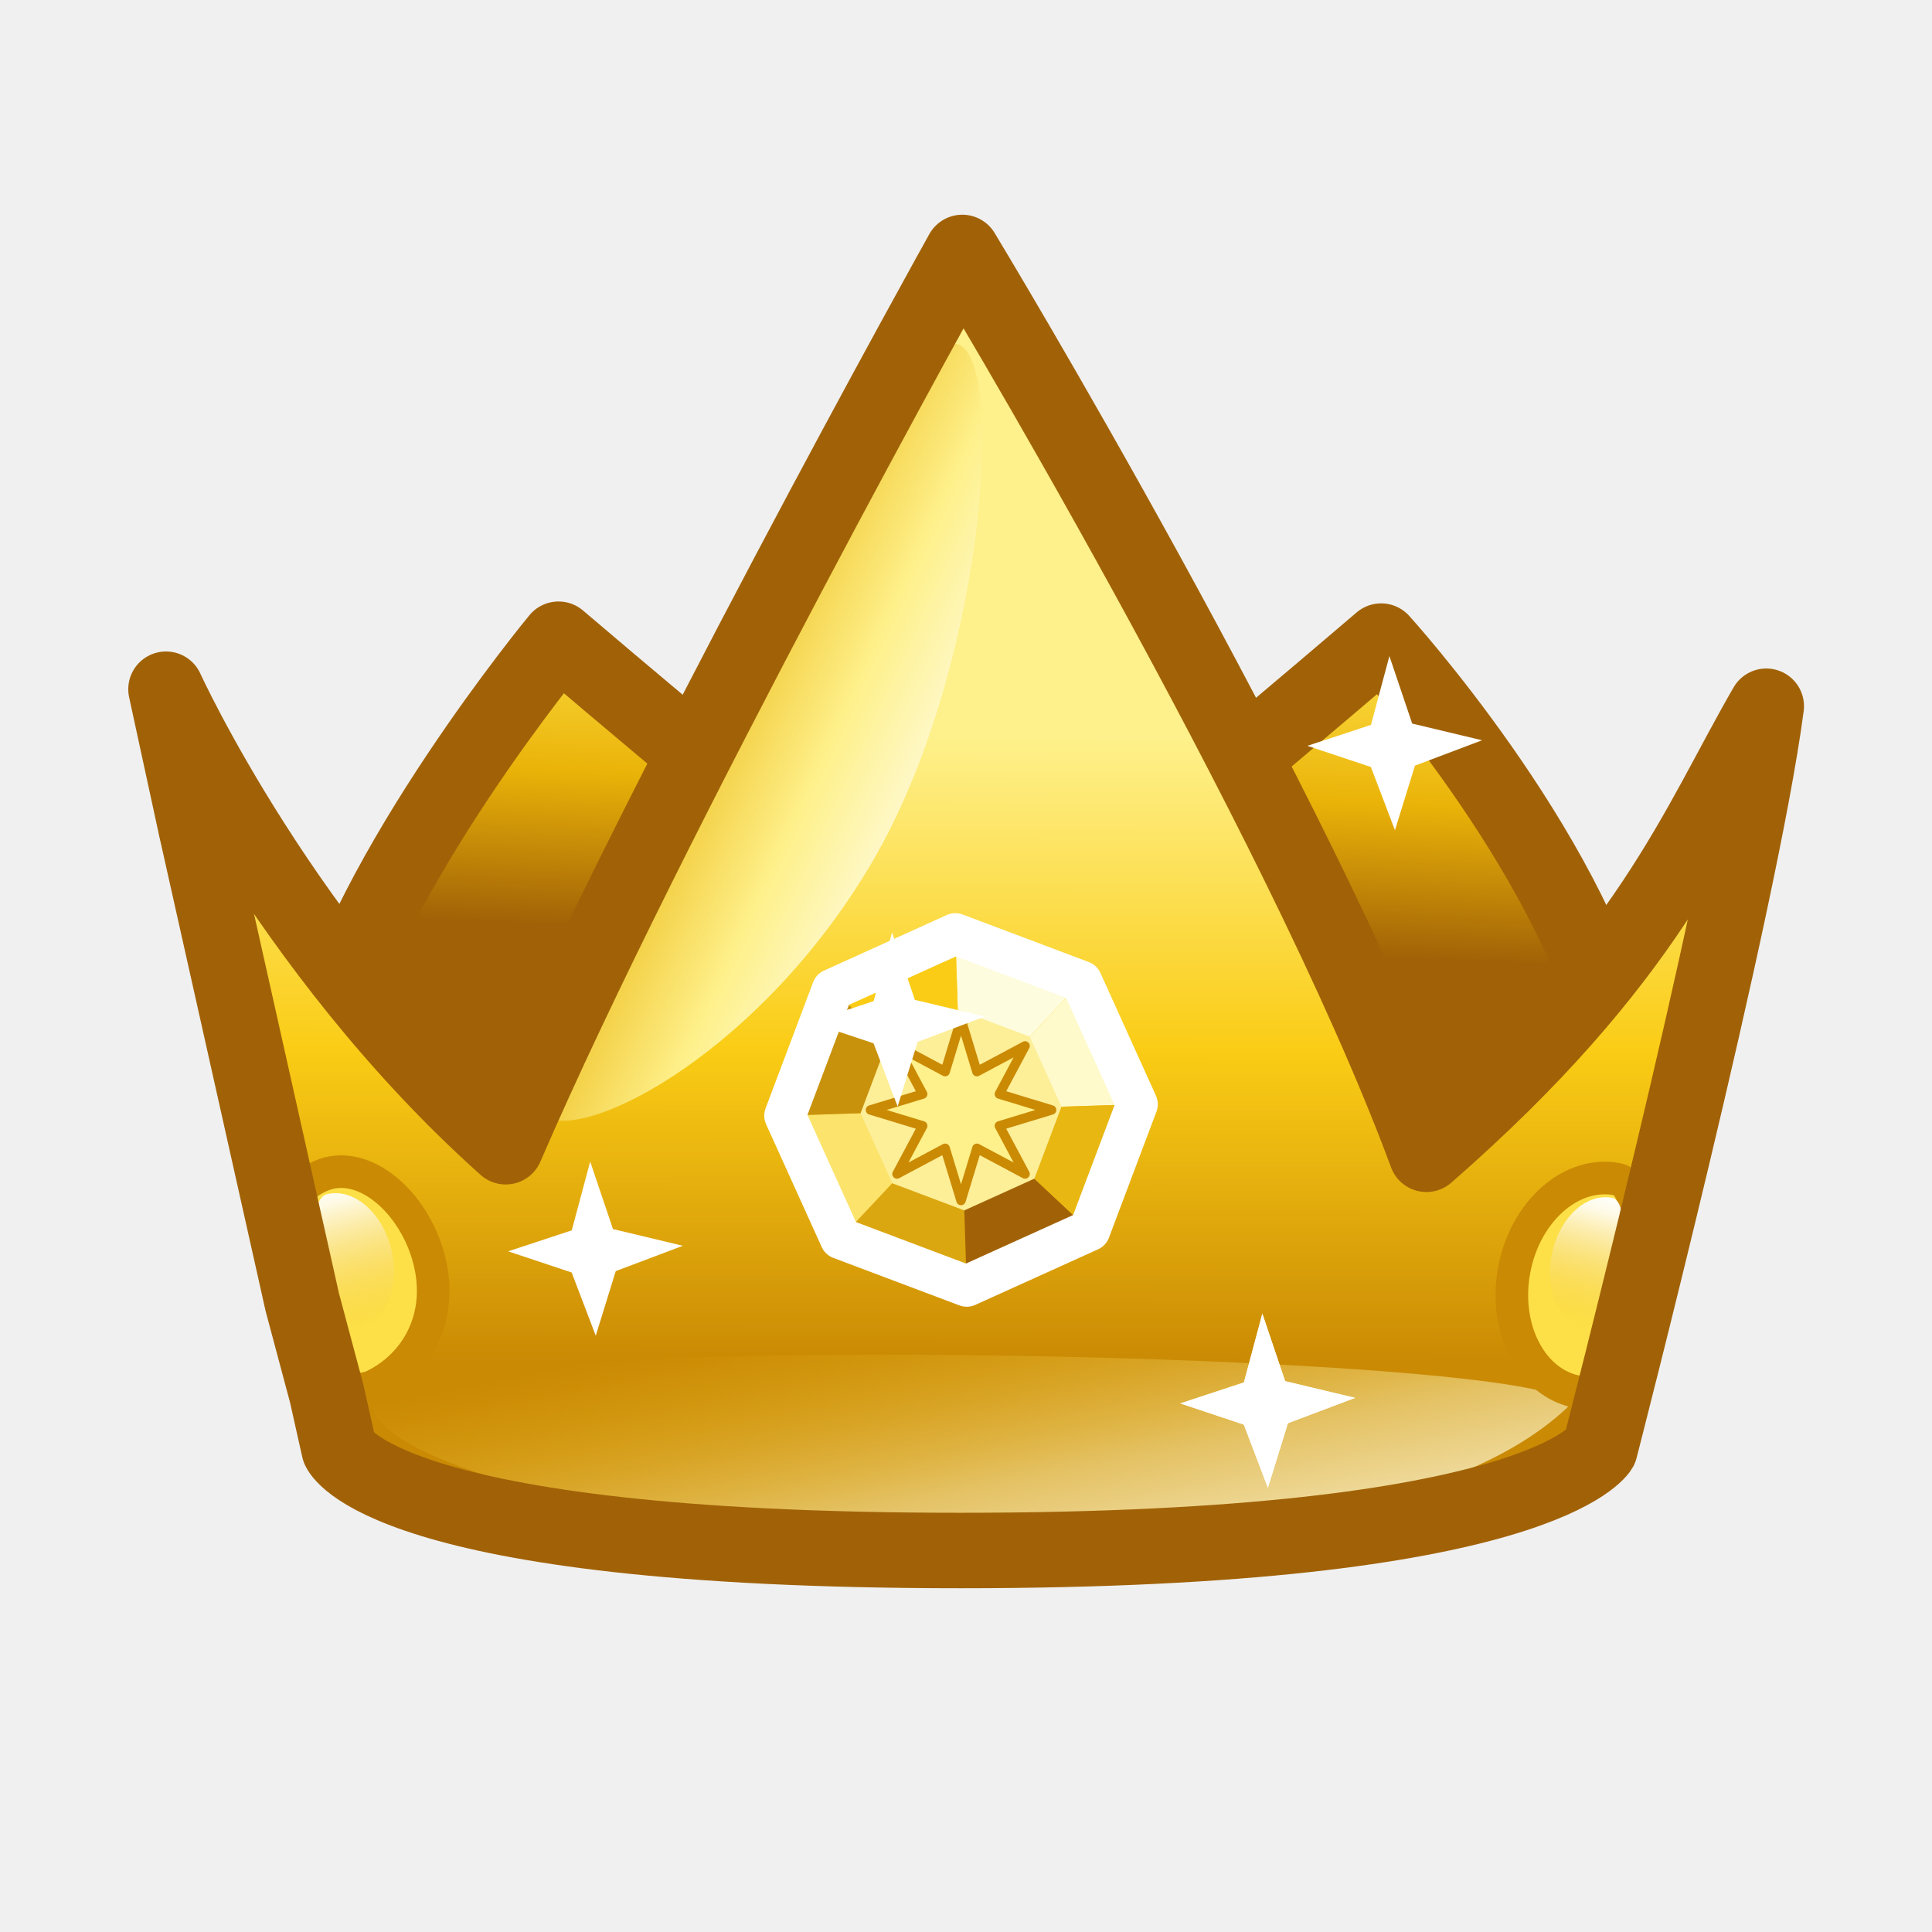
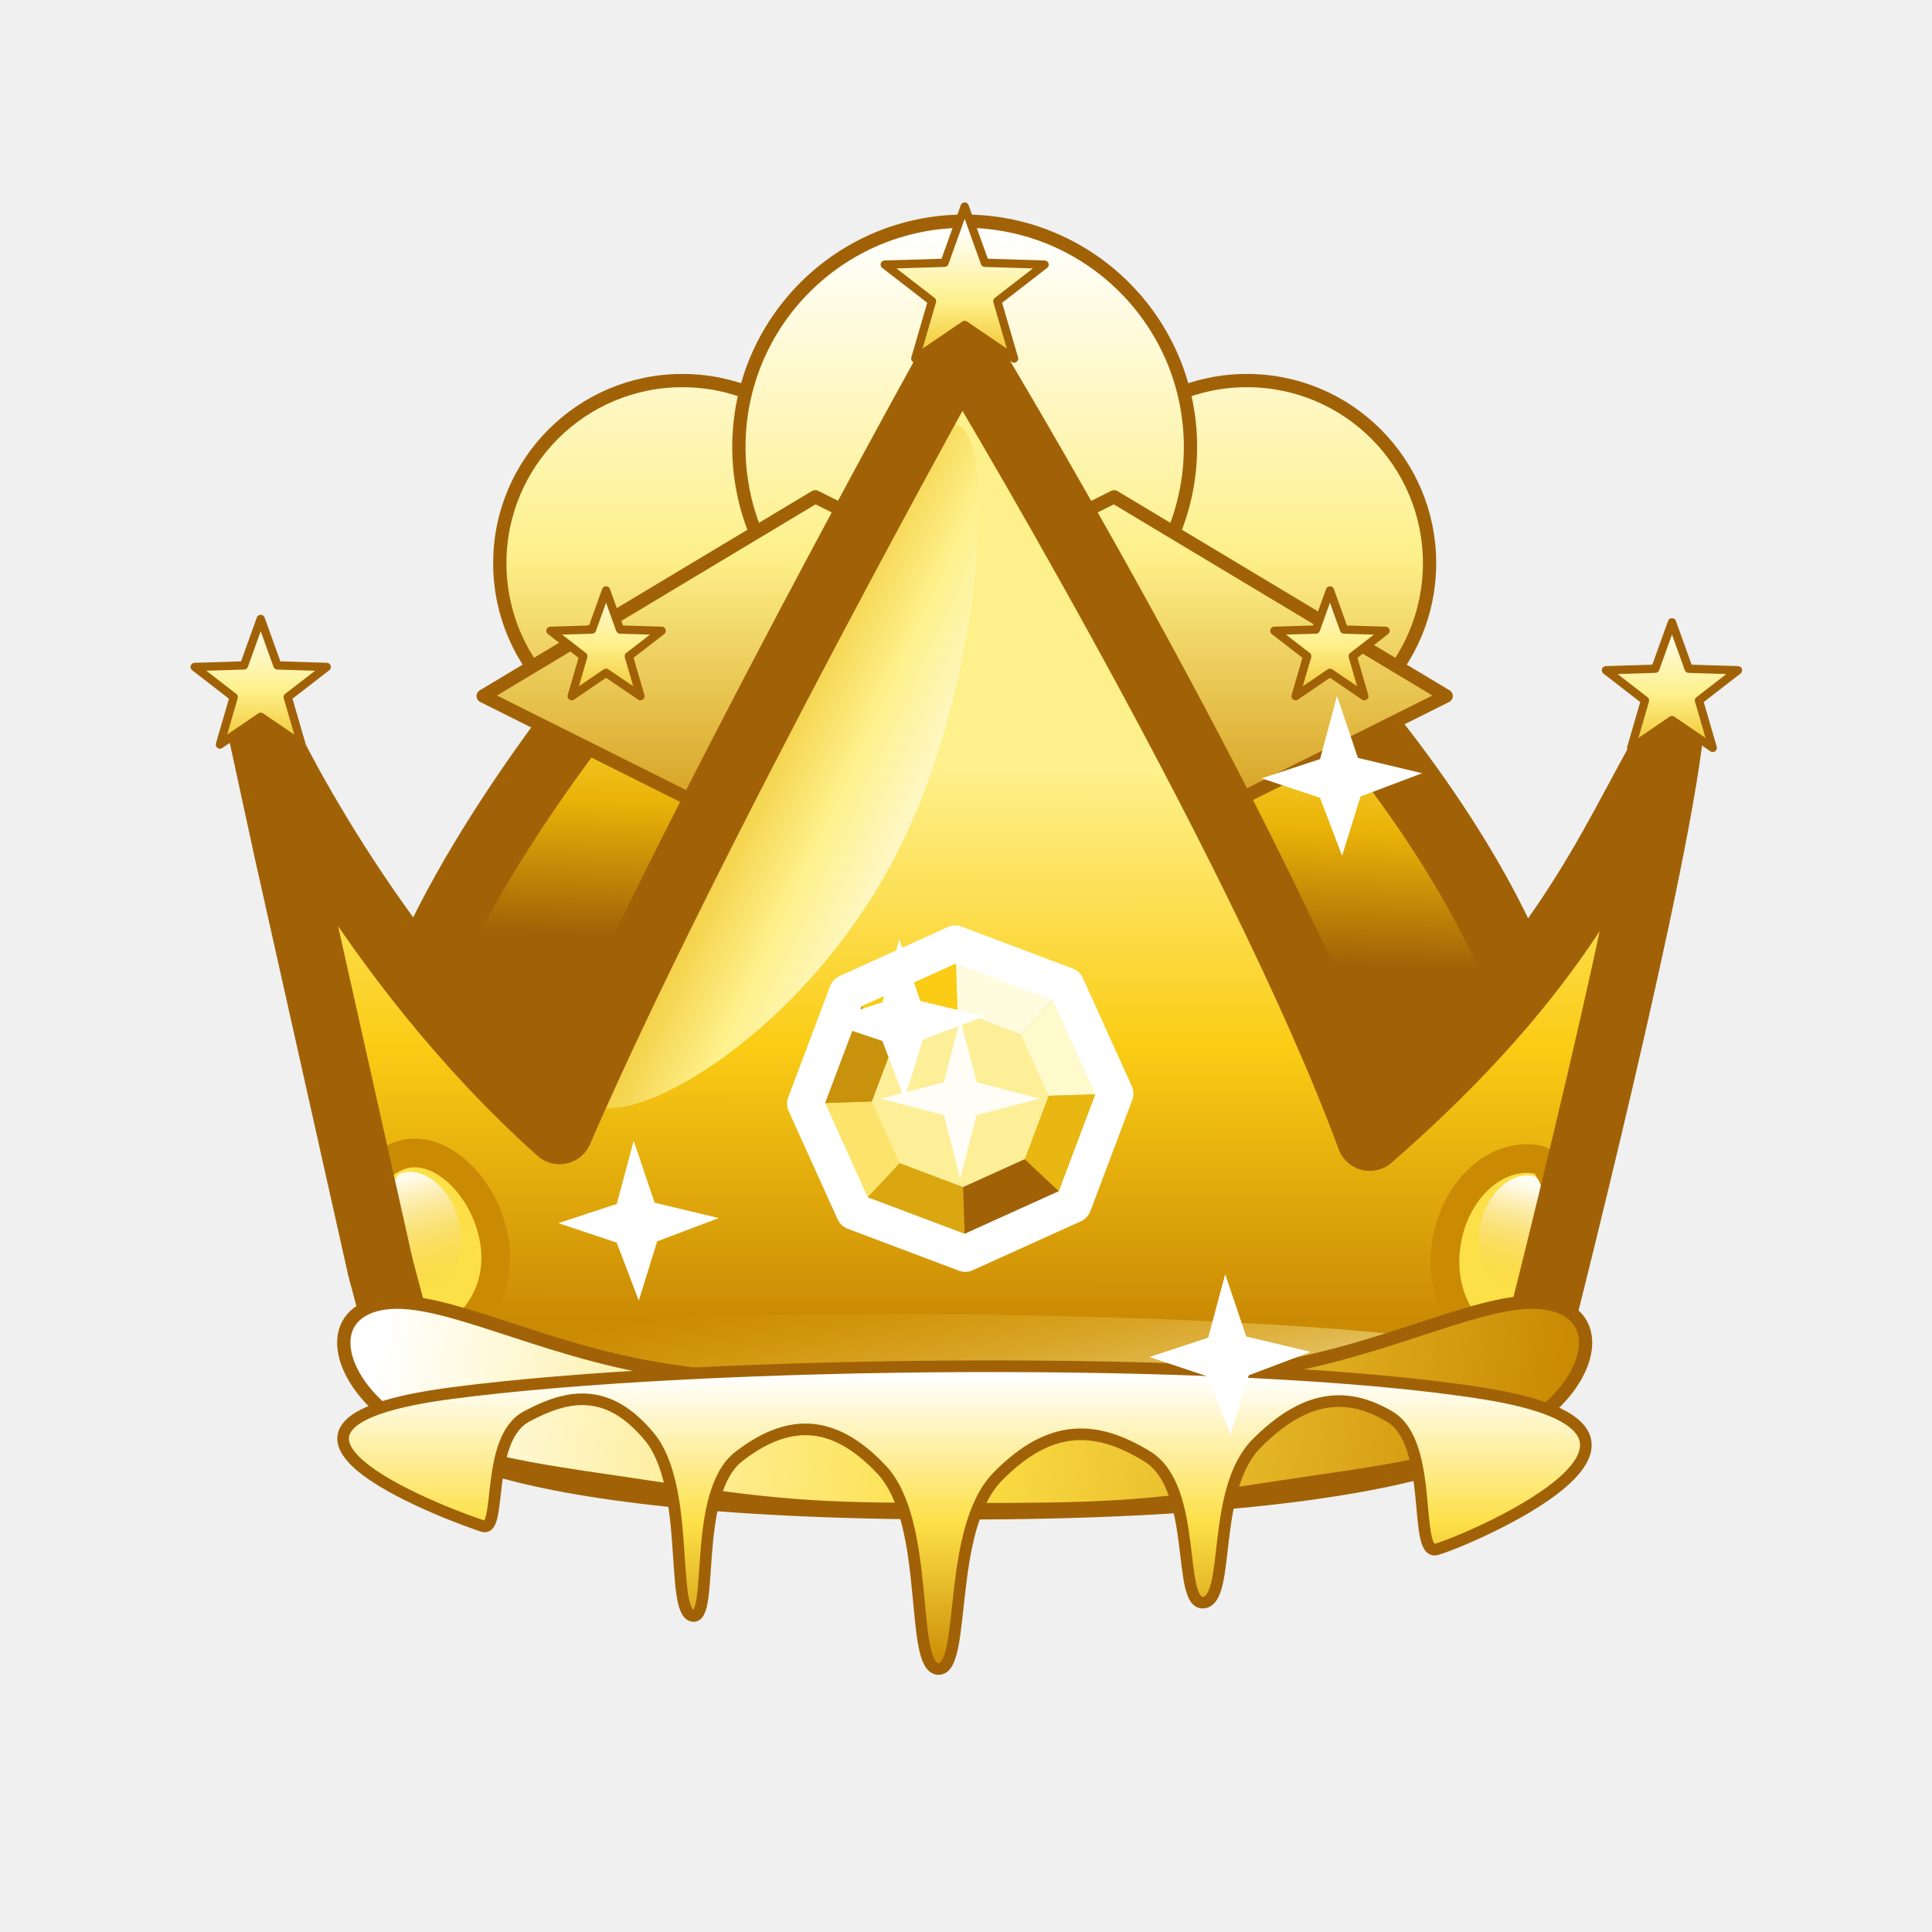
<svg xmlns="http://www.w3.org/2000/svg" viewBox="0 0 512 512" width="512" height="512">
  <defs>
    <linearGradient id="lg_1" gradientUnits="userSpaceOnUse" x1="-2" y1="-60" x2="-5.258" y2="21.203">
      <stop offset="0%" stop-color="#fde047" stop-opacity="1" />
      <stop offset="50%" stop-color="#eab308" stop-opacity="1" />
      <stop offset="100%" stop-color="#a16207" stop-opacity="1" />
    </linearGradient>
-     <linearGradient id="lg_2" gradientUnits="userSpaceOnUse" x1="4" y1="-32" x2="3.742" y2="133.203">
+     <linearGradient id="lg_2" gradientUnits="userSpaceOnUse" x1="0" y1="-195" x2="0" y2="0">
+       <stop offset="0%" stop-color="#ffffff" stop-opacity="1" />
+       <stop offset="50%" stop-color="#fef08a" stop-opacity="1" />
+       <stop offset="100%" stop-color="#ca8a04" stop-opacity="1" />
+     </linearGradient>
+     <linearGradient id="lg_3" gradientUnits="userSpaceOnUse" x1="4" y1="-32" x2="3.742" y2="133.203">
      <stop offset="0%" stop-color="#fef08a" stop-opacity="1" />
      <stop offset="50%" stop-color="#facc15" stop-opacity="1" />
      <stop offset="100%" stop-color="#ca8a04" stop-opacity="1" />
    </linearGradient>
-     <linearGradient id="lg_3" gradientUnits="userSpaceOnUse" x1="27.309" y1="66.784" x2="4.446" y2="-49.105">
+     <linearGradient id="lg_4" gradientUnits="userSpaceOnUse" x1="27.309" y1="66.784" x2="4.446" y2="-49.105">
      <stop offset="5%" stop-color="#ffffff" stop-opacity="1" />
      <stop offset="51%" stop-color="#fef9c3" stop-opacity="0.5" />
      <stop offset="96%" stop-color="#facc15" stop-opacity="0" />
    </linearGradient>
-     <linearGradient id="lg_4" gradientUnits="userSpaceOnUse" x1="57.574" y1="32.762" x2="-27.768" y2="-6.745">
-       <stop offset="0%" stop-color="#ffffff" stop-opacity="1" />
-       <stop offset="50%" stop-color="#fef08a" stop-opacity="1" />
-       <stop offset="100%" stop-color="#eab308" stop-opacity="1" />
-     </linearGradient>
-     <linearGradient id="lg_5" gradientUnits="userSpaceOnUse" x1="7.756" y1="-20.683" x2="-2.837" y2="18.433">
+     <linearGradient id="lg_5" gradientUnits="userSpaceOnUse" x1="57.574" y1="32.762" x2="-27.768" y2="-6.745">
+       <stop offset="0%" stop-color="#ffffff" stop-opacity="1" />
+       <stop offset="50%" stop-color="#fef08a" stop-opacity="1" />
+       <stop offset="100%" stop-color="#eab308" stop-opacity="1" />
+     </linearGradient>
+     <linearGradient id="lg_6" gradientUnits="userSpaceOnUse" x1="7.756" y1="-20.683" x2="-2.837" y2="18.433">
      <stop offset="5%" stop-color="#ffffff" stop-opacity="1" />
      <stop offset="12%" stop-color="#fefefb" stop-opacity="0.955" />
      <stop offset="18%" stop-color="#fefdf7" stop-opacity="0.909" />
      <stop offset="57%" stop-color="#f8df95" stop-opacity="0.455" />
      <stop offset="96%" stop-color="#f1c234" stop-opacity="0" />
    </linearGradient>
-     <linearGradient id="lg_6" gradientUnits="userSpaceOnUse" x1="-7.728" y1="-23.592" x2="4.54" y2="21.275">
+     <linearGradient id="lg_7" gradientUnits="userSpaceOnUse" x1="-7.728" y1="-23.592" x2="4.54" y2="21.275">
      <stop offset="5%" stop-color="#ffffff" stop-opacity="1" />
      <stop offset="12%" stop-color="#fefefb" stop-opacity="0.955" />
      <stop offset="18%" stop-color="#fefdf7" stop-opacity="0.909" />
      <stop offset="57%" stop-color="#f8df95" stop-opacity="0.455" />
      <stop offset="96%" stop-color="#f1c234" stop-opacity="0" />
    </linearGradient>
+     <linearGradient id="lg_8" gradientUnits="userSpaceOnUse" x1="-175" y1="130" x2="175" y2="185">
+       <stop offset="0%" stop-color="#ffffff" stop-opacity="1" />
+       <stop offset="50%" stop-color="#fde047" stop-opacity="1" />
+       <stop offset="100%" stop-color="#ca8a04" stop-opacity="1" />
+     </linearGradient>
+     <linearGradient id="lg_9" gradientUnits="userSpaceOnUse" x1="0" y1="150" x2="0" y2="238">
+       <stop offset="0%" stop-color="#ffffff" stop-opacity="1" />
+       <stop offset="50%" stop-color="#fde047" stop-opacity="1" />
+       <stop offset="100%" stop-color="#ca8a04" stop-opacity="1" />
+     </linearGradient>
+     <linearGradient id="lg_10" gradientUnits="userSpaceOnUse" x1="0" y1="-196" x2="0" y2="-151">
+       <stop offset="0%" stop-color="#ffffff" stop-opacity="1" />
+       <stop offset="50%" stop-color="#fef08a" stop-opacity="1" />
+       <stop offset="100%" stop-color="#eab308" stop-opacity="1" />
+     </linearGradient>
+     <linearGradient id="lg_11" gradientUnits="userSpaceOnUse" x1="-212" y1="-79" x2="-212" y2="-34">
+       <stop offset="0%" stop-color="#ffffff" stop-opacity="1" />
+       <stop offset="50%" stop-color="#fef08a" stop-opacity="1" />
+       <stop offset="100%" stop-color="#eab308" stop-opacity="1" />
+     </linearGradient>
+     <linearGradient id="lg_12" gradientUnits="userSpaceOnUse" x1="213" y1="-78" x2="213" y2="-33">
+       <stop offset="0%" stop-color="#ffffff" stop-opacity="1" />
+       <stop offset="50%" stop-color="#fef08a" stop-opacity="1" />
+       <stop offset="100%" stop-color="#eab308" stop-opacity="1" />
+     </linearGradient>
+     <linearGradient id="lg_13" gradientUnits="userSpaceOnUse" x1="-108" y1="-93" x2="-108" y2="-48">
+       <stop offset="0%" stop-color="#ffffff" stop-opacity="1" />
+       <stop offset="50%" stop-color="#fef08a" stop-opacity="1" />
+       <stop offset="100%" stop-color="#eab308" stop-opacity="1" />
+     </linearGradient>
+     <linearGradient id="lg_14" gradientUnits="userSpaceOnUse" x1="110" y1="-93" x2="110" y2="-48">
+       <stop offset="0%" stop-color="#ffffff" stop-opacity="1" />
+       <stop offset="50%" stop-color="#fef08a" stop-opacity="1" />
+       <stop offset="100%" stop-color="#eab308" stop-opacity="1" />
+     </linearGradient>
  </defs>
-   <g transform="translate(192.95, 209.20)">
+   <g transform="translate(252.95, 269.20) scale(0.880, 0.880) translate(-60, -60)">
    <g transform="translate(63.07, 18.70) scale(1.000, 1.000) translate(0.00, 0.00)">
      <g transform="translate(0, 0) rotate(0) scale(1, 1) translate(0, 0)">
        <path d="M -108.00 -58.50 C -108.00 -58.50, -158.50 2.50, -170.00 49.50 C -195.50 20.50, -204.00 -8.50, -204.00 -8.50 L -165.00 150.00 L 168.50 150.00 L 172.49 133.24 L 173.42 129.30 L 174.33 125.46 L 175.05 122.44 L 175.96 118.61 L 177.43 112.44 L 179.84 102.32 L 186.24 75.38 L 197.65 27.40 L 199.25 20.66 L 205.00 -3.50 C 205.00 -3.50, 190.50 30.50, 172.00 46.50 C 159.50 -3.50, 110.00 -58.00, 110.00 -58.00 C 110.00 -58.00, 16.50 22.00, 1.50 30.50 C -26.00 11.50, -108.00 -58.50, -108.00 -58.50 Z" fill="url(#lg_1)" fill-opacity="1" stroke="#a16207" stroke-width="20" stroke-linecap="round" stroke-linejoin="round" />
      </g>
    </g>
    <g transform="translate(63.07, 18.70) scale(1.000, 1.000) translate(0.00, 0.00)">
      <g transform="translate(0, 0) rotate(0) scale(1, 1) translate(0, 0)">
-         <path d="M -1.00 -161.00 C -1.00 -161.00, -84.00 -12.00, -122.00 76.00 C -180.00 22.00, -212.00 -44.00, -212.00 -44.00 L -204.22 -9.24 L -201.37 3.50 L -195.97 27.61 L -191.99 45.38 L -186.47 70.03 L -183.12 85.01 L -177.84 108.57 L -175.94 117.08 L -170.27 142.40 L -168.44 150.56 L -167.00 157.00 C -167.00 157.00, -155.50 183.00, -1.50 183.00 C 152.50 183.00, 168.00 156.00, 168.00 156.00 C 168.00 156.00, 205.50 9.50, 212.50 -43.50 C 194.00 -11.50, 181.00 26.50, 122.00 78.00 C 88.00 -14.00, -1.00 -161.00, -1.00 -161.00 Z" fill="url(#lg_2)" fill-opacity="1" stroke="none" stroke-width="0" stroke-linecap="round" stroke-linejoin="round" />
+         <path d="M -85.00 -150.00 C -54.62 -150.00, -30.00 -125.38, -30.00 -95.00 C -30.00 -64.62, -54.62 -40.00, -85.00 -40.00 C -115.38 -40.00, -140.00 -64.62, -140.00 -95.00 C -140.00 -125.38, -115.38 -150.00, -85.00 -150.00 Z" fill="url(#lg_2)" fill-opacity="1" stroke="#a16207" stroke-width="4" stroke-linecap="round" stroke-linejoin="round" />
+         <path d="M 85.00 -150.00 C 115.38 -150.00, 140.00 -125.38, 140.00 -95.00 C 140.00 -64.62, 115.38 -40.00, 85.00 -40.00 C 54.62 -40.00, 30.00 -64.62, 30.00 -95.00 C 30.00 -125.38, 54.62 -150.00, 85.00 -150.00 Z" fill="url(#lg_2)" fill-opacity="1" stroke="#a16207" stroke-width="4" stroke-linecap="round" stroke-linejoin="round" />
+         <path d="M 0.00 -198.00 C 37.56 -198.00, 68.00 -167.56, 68.00 -130.00 C 68.00 -92.44, 37.56 -62.00, 0.00 -62.00 C -37.56 -62.00, -68.00 -92.44, -68.00 -130.00 C -68.00 -167.56, -37.56 -198.00, 0.00 -198.00 Z" fill="url(#lg_2)" fill-opacity="1" stroke="#a16207" stroke-width="4" stroke-linecap="round" stroke-linejoin="round" />
+         <path d="M -145.00 -55.00 L -45.00 -115.00 L 35.00 -75.00 L -65.00 -15.00 L -145.00 -55.00 Z" fill="url(#lg_2)" fill-opacity="1" stroke="#a16207" stroke-width="4" stroke-linecap="round" stroke-linejoin="round" />
+         <path d="M 45.00 -115.00 L 145.00 -55.00 L 65.00 -15.00 L -35.00 -75.00 L 45.00 -115.00 Z" fill="url(#lg_2)" fill-opacity="1" stroke="#a16207" stroke-width="4" stroke-linecap="round" stroke-linejoin="round" />
+       </g>
+     </g>
+     <g transform="translate(63.07, 18.70) scale(1.000, 1.000) translate(0.00, 0.00)">
+       <g transform="translate(0, 0) rotate(0) scale(1, 1) translate(0, 0)">
+         <path d="M -1.00 -161.00 C -1.00 -161.00, -84.00 -12.00, -122.00 76.00 C -180.00 22.00, -212.00 -44.00, -212.00 -44.00 L -204.22 -9.24 L -201.37 3.50 L -195.97 27.61 L -191.99 45.38 L -186.47 70.03 L -183.12 85.01 L -177.84 108.57 L -175.94 117.08 L -170.27 142.40 L -168.44 150.56 L -167.00 157.00 C -167.00 157.00, -155.50 183.00, -1.50 183.00 C 152.50 183.00, 168.00 156.00, 168.00 156.00 C 168.00 156.00, 205.50 9.50, 212.50 -43.50 C 194.00 -11.50, 181.00 26.50, 122.00 78.00 C 88.00 -14.00, -1.00 -161.00, -1.00 -161.00 Z" fill="url(#lg_3)" fill-opacity="1" stroke="none" stroke-width="0" stroke-linecap="round" stroke-linejoin="round" />
      </g>
    </g>
    <g transform="translate(62.10, 171.03) scale(1.000, 1.000) translate(0.00, 0.00)">
      <g transform="translate(2, 3.5) rotate(0) scale(1, 1) translate(0, 0)">
-         <path d="M 158.11 -10.54 C 173.85 -25.31, -164.96 -32.99, -158.55 -10.98 C -149.09 21.51, 94.18 49.48, 158.11 -10.54 Z" fill="url(#lg_3)" fill-opacity="1" stroke="none" stroke-width="0" stroke-linecap="round" stroke-linejoin="round" />
+         <path d="M 158.11 -10.54 C 173.85 -25.31, -164.96 -32.99, -158.55 -10.98 C -149.09 21.51, 94.18 49.48, 158.11 -10.54 Z" fill="url(#lg_4)" fill-opacity="1" stroke="none" stroke-width="0" stroke-linecap="round" stroke-linejoin="round" />
      </g>
    </g>
    <g transform="translate(61.73, 84.95) scale(1.000, 1.000) translate(-265.17, -339.65)">
      <g transform="translate(265.173, 339.648) rotate(0) scale(1, 1) translate(0, 0)">
        <path d="M 0.00 0.00 L 0.00 0.00 L 0.00 0.00 L 0.00 0.00 Z" fill="#fefbd2" fill-opacity="1" stroke="none" stroke-width="0" stroke-linecap="round" stroke-linejoin="round" />
      </g>
      <g transform="translate(241.849, 356.673) rotate(0) scale(1, 1) translate(0, 0)">
        <path d="M 23.32 -17.02 L -8.59 17.02 L -23.32 -15.51 L -23.32 -15.52 L 23.32 -17.02 L 23.32 -17.02 Z" fill="#fce36c" fill-opacity="1" stroke="none" stroke-width="0" stroke-linecap="round" stroke-linejoin="round" />
      </g>
      <g transform="translate(265.173, 339.648) rotate(0) scale(1, 1) translate(0, 0)">
        <path d="M 0.00 0.00 L 0.00 0.00 L 0.00 0.00 L 0.00 0.00 L 0.00 0.00 Z" fill="#fef9c3" fill-opacity="1" stroke="none" stroke-width="0" stroke-linecap="round" stroke-linejoin="round" />
      </g>
      <g transform="translate(241.85, 324.443) rotate(0) scale(1, 1) translate(0, 0)">
        <path d="M 23.32 15.21 L -23.32 16.71 L -10.73 -16.71 L -10.73 -16.71 L 23.32 15.21 L 23.32 15.21 Z" fill="#c9920d" fill-opacity="1" stroke="none" stroke-width="0" stroke-linecap="round" stroke-linejoin="round" />
      </g>
      <g transform="translate(265.173, 339.648) rotate(0) scale(1, 1) translate(0, 0)">
        <path d="M 0.00 0.00 L 0.00 0.00 L 0.00 0.00 L 0.00 0.00 Z" fill="#fef9c3" fill-opacity="1" stroke="none" stroke-width="0" stroke-linecap="round" stroke-linejoin="round" />
      </g>
      <g transform="translate(280.378, 316.325) rotate(0) scale(1, 1) translate(0, 0)">
        <path d="M -15.21 23.32 L -16.71 -23.32 L 16.71 -10.73 L 16.71 -10.73 L -15.21 23.32 L -15.21 23.32 Z" fill="#fefcde" fill-opacity="1" stroke="none" stroke-width="0" stroke-linecap="round" stroke-linejoin="round" />
      </g>
      <g transform="translate(249.967, 362.971) rotate(0) scale(1, 1) translate(0, 0)">
        <path d="M -16.71 10.73 L 15.21 -23.32 L 16.71 23.32 L -16.71 10.73 L -16.71 10.73 Z" fill="#dba710" fill-opacity="1" stroke="none" stroke-width="0" stroke-linecap="round" stroke-linejoin="round" />
      </g>
      <g transform="translate(248.148, 316.325) rotate(0) scale(1, 1) translate(0, 0)">
        <path d="M -17.02 -8.59 L 15.51 -23.32 L 15.52 -23.32 L 17.02 23.32 L -17.02 -8.59 Z" fill="#facc15" fill-opacity="1" stroke="none" stroke-width="0" stroke-linecap="round" stroke-linejoin="round" />
      </g>
      <g transform="translate(282.198, 362.972) rotate(0) scale(1, 1) translate(0, 0)">
        <path d="M -17.02 -23.32 L -17.02 -23.32 L 17.02 8.59 L -15.51 23.32 L -15.52 23.32 L -17.02 -23.32 L -17.02 -23.32 Z" fill="#a16207" fill-opacity="1" stroke="none" stroke-width="0" stroke-linecap="round" stroke-linejoin="round" />
      </g>
      <g transform="translate(288.497, 322.623) rotate(0) scale(1, 1) translate(0, 0)">
        <path d="M -23.32 17.02 L 8.60 -17.02 L 23.32 15.51 L 23.32 15.52 L -23.32 17.02 L -23.32 17.02 Z" fill="#fefacc" fill-opacity="1" stroke="none" stroke-width="0" stroke-linecap="round" stroke-linejoin="round" />
      </g>
      <g transform="translate(288.496, 354.854) rotate(0) scale(1, 1) translate(0, 0)">
        <path d="M 23.32 -16.71 L 10.73 16.71 L 10.73 16.71 L -23.32 -15.21 L 23.32 -16.71 Z" fill="#e8b712" fill-opacity="1" stroke="none" stroke-width="0" stroke-linecap="round" stroke-linejoin="round" />
      </g>
      <g transform="translate(265.173, 339.648) rotate(0) scale(1, 1) translate(0, 0)">
        <path d="M 19.43 18.21 L 26.62 -0.86 L 18.21 -19.43 L -0.86 -26.62 L -19.43 -18.21 L -26.62 0.86 L -18.21 19.43 L 0.86 26.62 L 19.43 18.21 Z" fill="#fdee98" fill-opacity="1" stroke="none" stroke-width="0" stroke-linecap="round" stroke-linejoin="round" />
      </g>
      <g transform="translate(265.173, 339.649) rotate(0) scale(1, 1) translate(0, 0)">
        <path d="M 31.92 -34.05 L 31.92 -34.05 L -1.51 -46.65 L -1.51 -46.65 L -34.05 -31.92 L -34.05 -31.92 L -46.65 1.51 L -46.65 1.51 L -31.92 34.05 L -31.92 34.05 L 1.51 46.65 L 1.51 46.65 L 34.05 31.92 L 34.05 31.92 L 46.65 -1.51 L 46.65 -1.51 L 31.92 -34.05 Z" fill="none" fill-opacity="1" stroke="#ffffff" stroke-width="11" stroke-linecap="round" stroke-linejoin="round" />
      </g>
      <g transform="translate(265.173, 339.649) rotate(0) scale(1, 1) translate(0, 0)">
-         <path d="M 0.00 -24.00 L 4.21 -10.16 L 16.97 -16.97 L 10.16 -4.21 L 24.00 0.00 L 10.16 4.21 L 16.97 16.97 L 4.21 10.16 L 0.00 24.00 L -4.21 10.16 L -16.97 16.97 L -10.16 4.21 L -24.00 0.00 L -10.16 -4.21 L -16.97 -16.97 L -4.21 -10.16 L 0.00 -24.00 Z" fill="#fef08a" fill-opacity="1" stroke="#ca8a04" stroke-width="2.5" stroke-linecap="round" stroke-linejoin="round" />
+         <path d="M 0.00 -24.00 L 4.95 -4.95 L 24.00 0.00 L 4.95 4.95 L 0.00 24.00 L -4.95 4.95 L -24.00 0.00 L -4.95 -4.95 L 0.00 -24.00 Z" fill="#ffffff" fill-opacity="0.9" stroke="none" stroke-width="0" stroke-linecap="round" stroke-linejoin="round" />
      </g>
    </g>
    <g transform="translate(7.69, -15.15) scale(1.000, 1.000) translate(0.00, 0.00)">
      <g transform="translate(0, 0) rotate(0) scale(1, 1) translate(0, 0)">
-         <path d="M 53.92 -102.47 C 66.00 -95.44, 59.61 -15.67, 30.75 33.95 C 1.89 83.58, -44.68 108.83, -56.76 101.81 C -68.84 94.78, -41.86 58.14, -12.99 8.51 C 15.87 -41.11, 41.84 -109.49, 53.92 -102.47 Z" fill="url(#lg_4)" fill-opacity="1" stroke="none" stroke-width="0" stroke-linecap="round" stroke-linejoin="round" />
+         <path d="M 53.92 -102.47 C 66.00 -95.44, 59.61 -15.67, 30.75 33.95 C 1.89 83.58, -44.68 108.83, -56.76 101.81 C -68.84 94.78, -41.86 58.14, -12.99 8.51 C 15.87 -41.11, 41.84 -109.49, 53.92 -102.47 Z" fill="url(#lg_5)" fill-opacity="1" stroke="none" stroke-width="0" stroke-linecap="round" stroke-linejoin="round" />
      </g>
    </g>
    <g transform="translate(224.34, 131.35) scale(1.000, 1.000) translate(-420.29, -366.05)">
      <g transform="translate(420.285, 366.047) rotate(0) scale(1, 1) translate(0, 0)">
        <path d="M 0.76 28.30 C -11.39 26.04, -18.90 11.60, -16.01 -3.97 C -13.12 -19.53, -0.93 -30.32, 11.22 -28.06 C 23.38 -25.81, 12.91 30.55, 0.76 28.30 Z" fill="#fde047" fill-opacity="1" stroke="#ca8a04" stroke-width="8.638" stroke-linecap="round" stroke-linejoin="round" />
      </g>
      <g transform="translate(423.467, 360.626) rotate(0) scale(1, 1) translate(0, 0)">
-         <path d="M 0.13 17.82 C -6.90 16.51, -11.13 7.50, -9.31 -2.30 C -7.49 -12.11, -0.31 -19.00, 6.72 -17.70 C 13.76 -16.39, 7.17 19.13, 0.13 17.82 Z" fill="url(#lg_5)" fill-opacity="1" stroke="none" stroke-width="0" stroke-linecap="round" stroke-linejoin="round" />
+         <path d="M 0.13 17.82 C -6.90 16.51, -11.13 7.50, -9.31 -2.30 C -7.49 -12.11, -0.31 -19.00, 6.72 -17.70 C 13.76 -16.39, 7.17 19.13, 0.13 17.82 Z" fill="url(#lg_6)" fill-opacity="1" stroke="none" stroke-width="0" stroke-linecap="round" stroke-linejoin="round" />
      </g>
    </g>
    <g transform="translate(-95.31, 130.00) scale(1.000, 1.000) translate(-100.64, -364.70)">
      <g transform="translate(100.638, 364.696) rotate(0) scale(1, 1) translate(0, 0)">
        <path d="M 1.54 27.98 C 12.64 22.55, 20.03 9.98, 16.09 -5.35 C 12.15 -20.68, -1.40 -32.52, -12.71 -27.54 C -37.39 -16.70, -15.76 36.43, 1.54 27.98 Z" fill="#fde047" fill-opacity="1" stroke="#ca8a04" stroke-width="8.638" stroke-linecap="round" stroke-linejoin="round" />
      </g>
      <g transform="translate(97.237, 359.375) rotate(0) scale(1, 1) translate(0, 0)">
-         <path d="M 1.32 17.61 C 8.31 16.10, 11.86 6.56, 9.38 -3.11 C 6.90 -12.77, -0.73 -19.16, -7.66 -17.38 C -14.59 -15.60, -11.49 20.38, 1.32 17.61 Z" fill="url(#lg_6)" fill-opacity="1" stroke="none" stroke-width="0" stroke-linecap="round" stroke-linejoin="round" />
+         <path d="M 1.32 17.61 C 8.31 16.10, 11.86 6.56, 9.38 -3.11 C 6.90 -12.77, -0.73 -19.16, -7.66 -17.38 C -14.59 -15.60, -11.49 20.38, 1.32 17.61 Z" fill="url(#lg_7)" fill-opacity="1" stroke="none" stroke-width="0" stroke-linecap="round" stroke-linejoin="round" />
      </g>
    </g>
    <g transform="translate(63.07, 18.70) scale(1.000, 1.000) translate(0.00, 0.00)">
      <g transform="translate(0, 0) rotate(0) scale(1, 1) translate(0, 0)">
        <path d="M -1.00 -161.00 C -1.00 -161.00, -84.00 -12.00, -122.00 76.00 C -180.68 23.63, -212.03 -45.25, -212.03 -45.25 L -204.22 -9.24 L -201.37 3.50 L -195.97 27.61 L -191.99 45.38 L -186.47 70.03 L -183.12 85.01 L -177.84 108.57 L -175.94 117.08 L -169.41 141.51 L -167.59 149.67 L -166.14 156.11 C -166.14 156.11, -155.50 183.00, -1.50 183.00 C 152.50 183.00, 168.00 156.00, 168.00 156.00 C 168.00 156.00, 205.06 12.26, 212.06 -40.74 C 193.56 -8.74, 181.00 26.50, 122.00 78.00 C 88.00 -14.00, -1.00 -161.00, -1.00 -161.00 Z" fill="none" fill-opacity="1" stroke="#a16207" stroke-width="20" stroke-linecap="round" stroke-linejoin="round" />
      </g>
    </g>
-     <g transform="translate(176.66, -12.26) scale(1.150, 1.150) translate(0.00, 0.00)">
-       <g transform="translate(0, 0) rotate(0) scale(1, 1) translate(0, 0)">
-         <path d="M -1.22 -20.06 L 4.03 -4.51 L 20.13 -0.66 L 4.67 5.18 L 0.06 20.06 L -5.49 5.50 L -20.13 0.62 L -5.47 -4.21 L -1.22 -20.06 Z" fill="#ffffff" fill-opacity="1" stroke="none" stroke-width="0" stroke-linecap="round" stroke-linejoin="round" />
-       </g>
-     </g>
-     <g transform="translate(-35.14, 121.70) scale(1.150, 1.150) translate(0.00, 0.00)">
-       <g transform="translate(0, 0) rotate(0) scale(1, 1) translate(0, 0)">
-         <path d="M -1.22 -20.06 L 4.03 -4.51 L 20.13 -0.66 L 4.67 5.18 L 0.06 20.06 L -5.49 5.50 L -20.13 0.62 L -5.47 -4.21 L -1.22 -20.06 Z" fill="#ffffff" fill-opacity="1" stroke="none" stroke-width="0" stroke-linecap="round" stroke-linejoin="round" />
-       </g>
-     </g>
-     <g transform="translate(44.86, 60.96) scale(1.150, 1.150) translate(0.00, 0.00)">
-       <g transform="translate(0, 0) rotate(0) scale(1, 1) translate(0, 0)">
-         <path d="M -1.22 -20.06 L 4.03 -4.51 L 20.13 -0.66 L 4.67 5.18 L 0.06 20.06 L -5.49 5.50 L -20.13 0.62 L -5.47 -4.21 L -1.22 -20.06 Z" fill="#ffffff" fill-opacity="1" stroke="none" stroke-width="0" stroke-linecap="round" stroke-linejoin="round" />
-       </g>
-     </g>
-     <g transform="translate(142.99, 162.01) scale(1.150, 1.150) translate(0.00, 0.00)">
-       <g transform="translate(0, 0) rotate(0) scale(1, 1) translate(0, 0)">
-         <path d="M -1.22 -20.06 L 4.03 -4.51 L 20.13 -0.66 L 4.67 5.18 L 0.06 20.06 L -5.49 5.50 L -20.13 0.62 L -5.47 -4.21 L -1.22 -20.06 Z" fill="#ffffff" fill-opacity="1" stroke="none" stroke-width="0" stroke-linecap="round" stroke-linejoin="round" />
-       </g>
-     </g>
-     <g transform="translate(142.99, 162.01) scale(1.150, 1.150) translate(0.00, 0.00)">
+     <g transform="translate(63.07, 18.70) scale(1.000, 1.000) translate(0.00, 0.00)">
+       <g transform="translate(0, 0) rotate(0) scale(1, 1) translate(0, 0)">
+         <path d="M -176.00 128.00 C -158.40 124.48, -128.72 142.06, -90.00 148.00 C -51.28 153.94, -39.60 155.00, 0.00 155.00 C 39.60 155.00, 51.28 153.94, 90.00 148.00 C 128.72 142.06, 158.40 124.48, 176.00 128.00 C 193.60 131.52, 188.92 151.68, 170.00 164.00 C 151.08 176.32, 127.40 178.28, 90.00 184.00 C 52.60 189.72, 39.60 190.00, 0.00 190.00 C -39.60 190.00, -52.60 189.72, -90.00 184.00 C -127.40 178.28, -151.08 176.32, -170.00 164.00 C -188.92 151.68, -193.60 131.52, -176.00 128.00 Z" fill="url(#lg_8)" fill-opacity="1" stroke="#a16207" stroke-width="4" stroke-linecap="round" stroke-linejoin="round" />
+       </g>
+       <g transform="translate(0, 0) rotate(0) scale(1, 1) translate(0, 0)">
+         <path d="M -155.00 155.00 C -230.25 165.00, -150.75 193.25, -145.00 195.00 C -139.25 196.75, -144.50 168.75, -132.00 162.00 C -119.50 155.25, -107.50 153.00, -95.00 168.00 C -82.50 183.00, -88.75 220.50, -82.00 222.00 C -75.25 223.50, -82.25 185.00, -68.00 174.00 C -53.75 163.00, -40.00 162.00, -25.00 178.00 C -10.00 194.00, -16.75 237.50, -8.00 238.00 C 0.75 238.50, -5.75 196.00, 10.00 180.00 C 25.75 164.00, 39.50 164.50, 55.00 174.00 C 70.50 183.50, 63.75 219.00, 72.00 218.00 C 80.25 217.00, 74.00 184.00, 88.00 170.00 C 102.00 156.00, 114.50 154.00, 128.00 162.00 C 141.50 170.00, 135.00 203.75, 142.00 202.00 C 149.00 200.25, 230.25 166.75, 156.00 155.00 C 81.75 143.25, -79.75 145.00, -155.00 155.00 Z" fill="url(#lg_9)" fill-opacity="1" stroke="#a16207" stroke-width="3.5" stroke-linecap="round" stroke-linejoin="round" />
+       </g>
+       <g transform="translate(0, 0) rotate(0) scale(1, 1) translate(0, 0)">
+         <path d="M 0.00 -202.40 L 6.08 -185.47 L 24.06 -184.92 L 9.84 -173.90 L 14.87 -156.63 L 0.00 -166.75 L -14.87 -156.63 L -9.84 -173.90 L -24.06 -184.92 L -6.08 -185.47 L 0.00 -202.40 Z" fill="url(#lg_10)" fill-opacity="1" stroke="#a16207" stroke-width="2.5" stroke-linecap="round" stroke-linejoin="round" />
+       </g>
+       <g transform="translate(0, 0) rotate(0) scale(1, 1) translate(0, 0)">
+         <path d="M -212.00 -78.20 L -206.97 -64.22 L -192.12 -63.76 L -203.87 -54.66 L -199.72 -40.39 L -212.00 -48.75 L -224.28 -40.39 L -220.13 -54.66 L -231.88 -63.76 L -217.03 -64.22 L -212.00 -78.20 Z" fill="url(#lg_11)" fill-opacity="1" stroke="#a16207" stroke-width="2.5" stroke-linecap="round" stroke-linejoin="round" />
+       </g>
+       <g transform="translate(0, 0) rotate(0) scale(1, 1) translate(0, 0)">
+         <path d="M 213.00 -77.20 L 218.03 -63.22 L 232.88 -62.76 L 221.13 -53.66 L 225.28 -39.39 L 213.00 -47.75 L 200.72 -39.39 L 204.87 -53.66 L 193.12 -62.76 L 207.97 -63.22 L 213.00 -77.20 Z" fill="url(#lg_12)" fill-opacity="1" stroke="#a16207" stroke-width="2.5" stroke-linecap="round" stroke-linejoin="round" />
+       </g>
+       <g transform="translate(0, 0) rotate(0) scale(1, 1) translate(0, 0)">
+         <path d="M -108.00 -86.80 L -103.77 -75.02 L -91.26 -74.64 L -101.15 -66.98 L -97.65 -54.96 L -108.00 -62.00 L -118.35 -54.96 L -114.85 -66.98 L -124.74 -74.64 L -112.23 -75.02 L -108.00 -86.80 Z" fill="url(#lg_13)" fill-opacity="1" stroke="#a16207" stroke-width="2.5" stroke-linecap="round" stroke-linejoin="round" />
+       </g>
+       <g transform="translate(0, 0) rotate(0) scale(1, 1) translate(0, 0)">
+         <path d="M 110.00 -86.80 L 114.23 -75.02 L 126.74 -74.64 L 116.85 -66.98 L 120.35 -54.96 L 110.00 -62.00 L 99.65 -54.96 L 103.15 -66.98 L 93.26 -74.64 L 105.77 -75.02 L 110.00 -86.80 Z" fill="url(#lg_14)" fill-opacity="1" stroke="#a16207" stroke-width="2.5" stroke-linecap="round" stroke-linejoin="round" />
+       </g>
+     </g>
+     <g transform="translate(176.66, -12.26) scale(1.200, 1.200) translate(0.00, 0.00)">
+       <g transform="translate(0, 0) rotate(0) scale(1, 1) translate(0, 0)">
+         <path d="M -1.22 -20.06 L 4.03 -4.51 L 20.13 -0.66 L 4.67 5.18 L 0.06 20.06 L -5.49 5.50 L -20.13 0.62 L -5.47 -4.21 L -1.22 -20.06 Z" fill="#ffffff" fill-opacity="1" stroke="none" stroke-width="0" stroke-linecap="round" stroke-linejoin="round" />
+       </g>
+     </g>
+     <g transform="translate(-35.14, 121.70) scale(1.200, 1.200) translate(0.00, 0.00)">
+       <g transform="translate(0, 0) rotate(0) scale(1, 1) translate(0, 0)">
+         <path d="M -1.22 -20.06 L 4.03 -4.51 L 20.13 -0.66 L 4.67 5.18 L 0.06 20.06 L -5.49 5.50 L -20.13 0.62 L -5.47 -4.21 L -1.22 -20.06 Z" fill="#ffffff" fill-opacity="1" stroke="none" stroke-width="0" stroke-linecap="round" stroke-linejoin="round" />
+       </g>
+     </g>
+     <g transform="translate(44.86, 60.96) scale(1.200, 1.200) translate(0.00, 0.00)">
+       <g transform="translate(0, 0) rotate(0) scale(1, 1) translate(0, 0)">
+         <path d="M -1.22 -20.06 L 4.03 -4.51 L 20.13 -0.66 L 4.67 5.18 L 0.06 20.06 L -5.49 5.50 L -20.13 0.62 L -5.47 -4.21 L -1.22 -20.06 Z" fill="#ffffff" fill-opacity="1" stroke="none" stroke-width="0" stroke-linecap="round" stroke-linejoin="round" />
+       </g>
+     </g>
+     <g transform="translate(142.99, 162.01) scale(1.200, 1.200) translate(0.00, 0.00)">
+       <g transform="translate(0, 0) rotate(0) scale(1, 1) translate(0, 0)">
+         <path d="M -1.22 -20.06 L 4.03 -4.51 L 20.13 -0.66 L 4.67 5.18 L 0.06 20.06 L -5.49 5.50 L -20.13 0.62 L -5.47 -4.21 L -1.22 -20.06 Z" fill="#ffffff" fill-opacity="1" stroke="none" stroke-width="0" stroke-linecap="round" stroke-linejoin="round" />
+       </g>
+     </g>
+     <g transform="translate(142.99, 162.01) scale(1.200, 1.200) translate(0.00, 0.00)">
      <g transform="translate(0, 0) rotate(0) scale(1, 1) translate(0, 0)">
        <path d="M -1.22 -20.06 L 4.03 -4.51 L 20.13 -0.66 L 4.67 5.18 L 0.06 20.06 L -5.49 5.50 L -20.13 0.62 L -5.47 -4.21 L -1.22 -20.06 Z" fill="#ffffff" fill-opacity="1" stroke="none" stroke-width="0" stroke-linecap="round" stroke-linejoin="round" />
      </g>
    </g>
  </g>
</svg>
